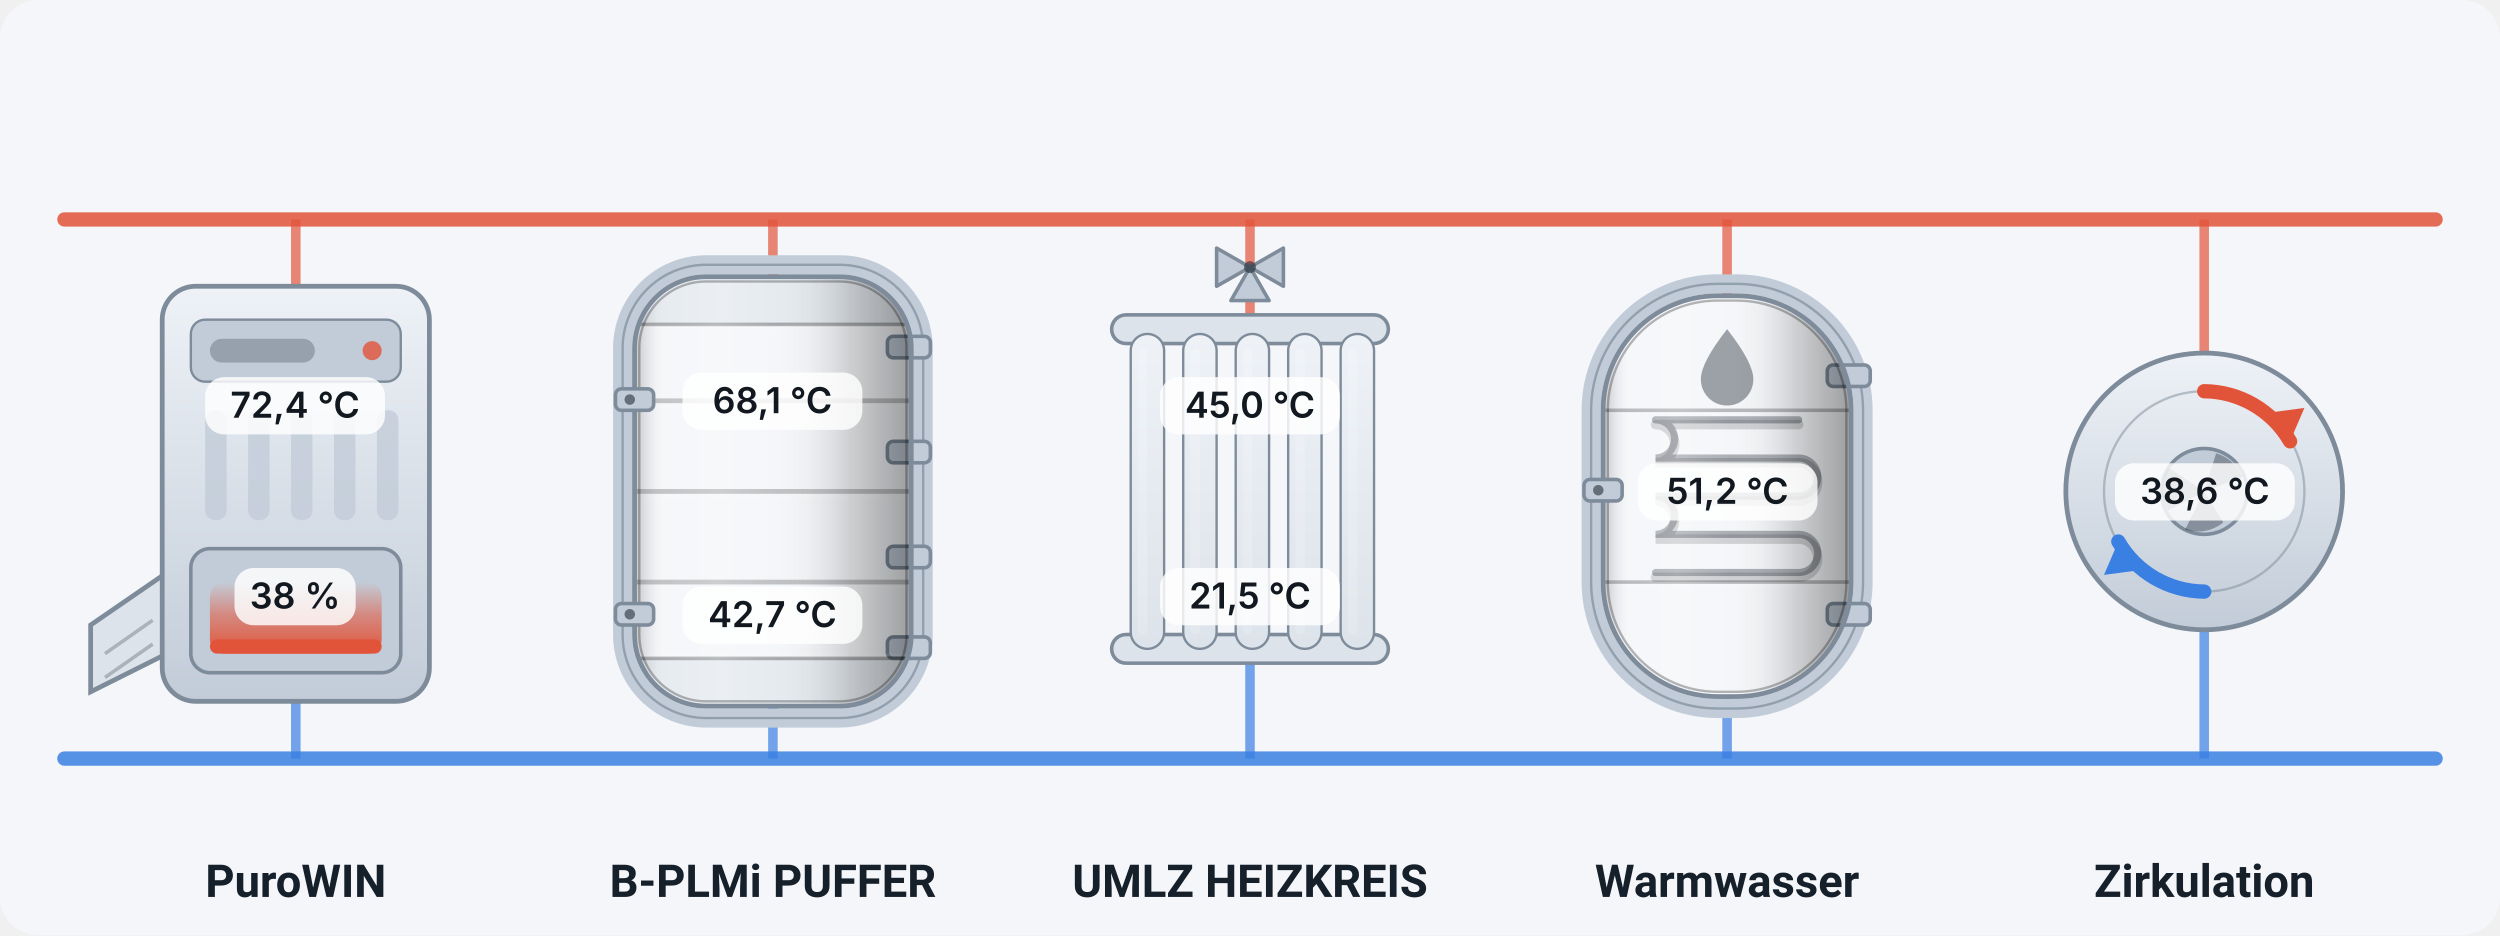
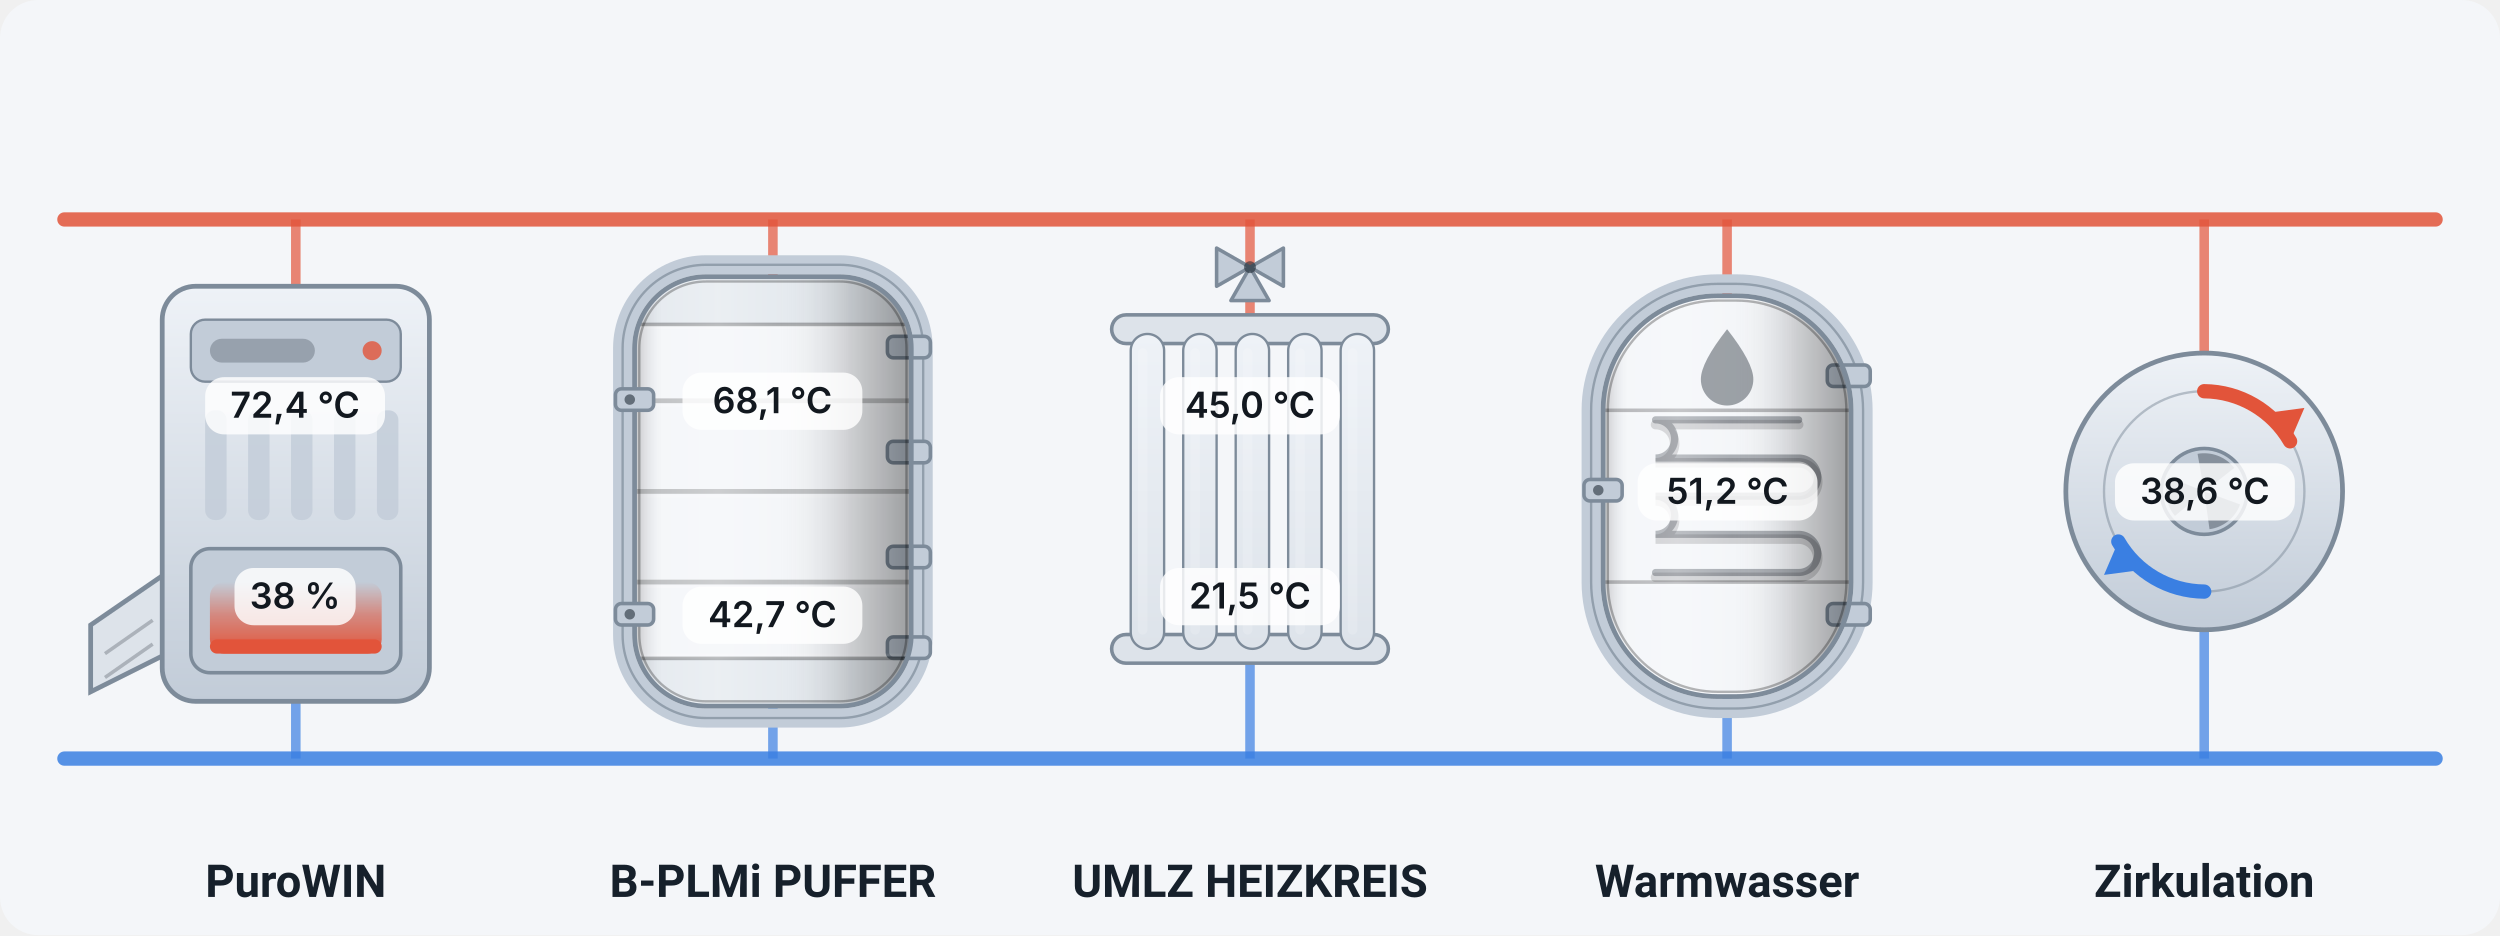
<svg xmlns="http://www.w3.org/2000/svg" viewBox="0 0 1048 392" width="1048" height="392">
  <rect width="100%" height="100%" rx="16" fill="#f4f6f9" />
  <rect x="24" y="89" width="1000" height="6" rx="3" fill="#e2543a" opacity="0.85" />
  <rect x="24" y="315" width="1000" height="6" rx="3" fill="#3a7fe2" opacity="0.85" />
  <g transform="translate(24,0)">
    <rect x="98" y="92" width="4" height="34" fill="#e2543a" opacity="0.7" />
    <rect x="98" y="288" width="4" height="30" fill="#3a7fe2" opacity="0.7" />
    <defs>
      <linearGradient id="t0-gehaeuse" x1="0" y1="0" x2="0" y2="1">
        <stop offset="0%" stop-color="#eef2f7" />
        <stop offset="100%" stop-color="#c2ccd8" />
      </linearGradient>
      <linearGradient id="t0-glutbett" x1="0" y1="1" x2="0" y2="0">
        <stop offset="0%" stop-color="#e2543a" />
        <stop offset="55%" stop-color="#e2543a" stop-opacity="0.55" />
        <stop offset="100%" stop-color="#e2543a" stop-opacity="0" />
      </linearGradient>
    </defs>
    <g stroke="#7d8b9a" stroke-width="2" fill="#dde3ea">
      <path d="M 14 290 L 14 262 L 46 240 L 46 274 Z" />
    </g>
    <g stroke="#16202b" stroke-width="1.5" opacity="0.25" fill="none">
      <path d="M 20 284 L 40 270" />
      <path d="M 20 274 L 40 260" />
    </g>
    <rect x="44" y="120" width="112" height="174" rx="14" fill="url(#t0-gehaeuse)" stroke="#7d8b9a" stroke-width="2" />
    <rect x="56" y="134" width="88" height="26" rx="6" fill="#c2ccd8" stroke="#7d8b9a" stroke-width="1" />
    <rect x="64" y="142" width="44" height="10" rx="5" fill="#16202b" opacity="0.25" />
    <circle cx="132" cy="147" r="4" fill="#e2543a" opacity="0.8" />
    <g fill="#c2ccd8" opacity="0.8">
      <rect x="62" y="172" width="9" height="46" rx="4" />
      <rect x="80" y="172" width="9" height="46" rx="4" />
      <rect x="98" y="172" width="9" height="46" rx="4" />
      <rect x="116" y="172" width="9" height="46" rx="4" />
      <rect x="134" y="172" width="9" height="46" rx="4" />
    </g>
    <rect x="56" y="230" width="88" height="52" rx="8" fill="#c2ccd8" stroke="#7d8b9a" stroke-width="1.5" />
    <rect x="64" y="244" width="72" height="30" rx="6" fill="url(#t0-glutbett)" />
    <rect x="64" y="268" width="72" height="6" rx="3" fill="#e2543a" />
    <text x="100" y="376" text-anchor="middle" fill="#16202b" font-size="19" font-weight="600" font-family="system-ui, -apple-system, Roboto, sans-serif">PuroWIN</text>
  </g>
  <g transform="translate(224,0)">
    <rect x="98" y="92" width="4" height="24" fill="#e2543a" opacity="0.7" />
    <rect x="98" y="296" width="4" height="22" fill="#3a7fe2" opacity="0.7" />
    <defs>
      <linearGradient id="t1-schichtung" x1="0" y1="0" x2="0" y2="1">
        <stop offset="0%" stop-color="#eef2f7" />
        <stop offset="100%" stop-color="#c2ccd8" />
      </linearGradient>
      <linearGradient id="t1-glanz" x1="0" y1="0" x2="1" y2="0">
        <stop offset="0%" stop-color="#000000" stop-opacity="0.20" />
        <stop offset="10%" stop-color="#ffffff" stop-opacity="0.06" />
        <stop offset="30%" stop-color="#ffffff" stop-opacity="0.22" />
        <stop offset="52%" stop-color="#ffffff" stop-opacity="0.02" />
        <stop offset="78%" stop-color="#000000" stop-opacity="0.16" />
        <stop offset="100%" stop-color="#000000" stop-opacity="0.36" />
      </linearGradient>
      <clipPath id="t1-innen">
        <rect x="42" y="116" width="116" height="180" rx="30" />
      </clipPath>
    </defs>
    <rect x="37" y="111" width="126" height="190" rx="35" fill="none" stroke="#c2ccd8" stroke-width="8" />
    <rect x="37" y="111" width="126" height="190" rx="35" fill="none" stroke="#7d8b9a" stroke-width="1" opacity="0.7" />
    <g fill="#c2ccd8" stroke="#7d8b9a" stroke-width="1.5">
      <rect x="148" y="141" width="18" height="9" rx="2.5" />
      <rect x="148" y="185" width="18" height="9" rx="2.5" />
      <rect x="148" y="229" width="18" height="9" rx="2.5" />
      <rect x="148" y="267" width="18" height="9" rx="2.5" />
    </g>
    <rect x="42" y="116" width="116" height="180" rx="30" fill="none" />
    <g clip-path="url(#t1-innen)">
      <g fill="#c2ccd8" opacity="0.3">
        <rect x="42" y="116" width="116" height="20" />
        <rect x="42" y="276" width="116" height="20" />
      </g>
      <g stroke-width="1.5" stroke="#000000" opacity="0.3">
        <line x1="42" y1="136" x2="158" y2="136" />
        <line x1="42" y1="276" x2="158" y2="276" />
      </g>
      <g stroke-width="1" stroke="#ffffff" opacity="0.14">
        <line x1="42" y1="137.5" x2="158" y2="137.5" />
        <line x1="42" y1="274.5" x2="158" y2="274.5" />
      </g>
      <g stroke-width="2" stroke="#000000" opacity="0.22">
        <line x1="42" y1="168" x2="158" y2="168" />
        <line x1="42" y1="206" x2="158" y2="206" />
        <line x1="42" y1="244" x2="158" y2="244" />
      </g>
      <g stroke-width="1" stroke="#ffffff" opacity="0.16">
        <line x1="42" y1="170" x2="158" y2="170" />
        <line x1="42" y1="208" x2="158" y2="208" />
        <line x1="42" y1="246" x2="158" y2="246" />
      </g>
      <rect x="42" y="116" width="116" height="180" fill="url(#t1-glanz)" />
    </g>
    <rect x="42" y="116" width="116" height="180" rx="30" fill="none" stroke="#7d8b9a" stroke-width="2" />
    <rect x="44" y="118" width="112" height="176" rx="28" fill="none" stroke="#000000" stroke-width="1" opacity="0.28" />
    <g fill="#c2ccd8" stroke="#7d8b9a" stroke-width="1.5">
      <rect x="34" y="163" width="16" height="9" rx="2.5" />
      <rect x="34" y="253" width="16" height="9" rx="2.5" />
    </g>
    <g fill="#16202b" opacity="0.55">
      <circle cx="40" cy="167.5" r="2.2" />
      <circle cx="40" cy="257.5" r="2.2" />
    </g>
    <text x="100" y="376" text-anchor="middle" fill="#16202b" font-size="19" font-weight="600" font-family="system-ui, -apple-system, Roboto, sans-serif">B-PLMi PUFFER</text>
  </g>
  <g transform="translate(424,0)">
    <rect x="98" y="92" width="4" height="40" fill="#e2543a" opacity="0.7" />
    <rect x="98" y="278" width="4" height="40" fill="#3a7fe2" opacity="0.7" />
    <defs>
      <linearGradient id="t2-koerper" x1="0" y1="0" x2="0" y2="1">
        <stop offset="0%" stop-color="#eef2f7" />
        <stop offset="100%" stop-color="#dde3ea" />
      </linearGradient>
    </defs>
    <rect x="42" y="132" width="116" height="12" rx="6" fill="#dde3ea" stroke="#7d8b9a" stroke-width="1.5" />
    <rect x="42" y="266" width="116" height="12" rx="6" fill="#dde3ea" stroke="#7d8b9a" stroke-width="1.5" />
    <g fill="url(#t2-koerper)" stroke="#7d8b9a" stroke-width="1">
      <rect x="50" y="140" width="14" height="132" rx="7" />
      <rect x="72" y="140" width="14" height="132" rx="7" />
      <rect x="94" y="140" width="14" height="132" rx="7" />
      <rect x="116" y="140" width="14" height="132" rx="7" />
      <rect x="138" y="140" width="14" height="132" rx="7" />
    </g>
    <g fill="#ffffff" opacity="0.16">
      <rect x="53" y="146" width="4" height="120" rx="2" />
      <rect x="75" y="146" width="4" height="120" rx="2" />
      <rect x="97" y="146" width="4" height="120" rx="2" />
      <rect x="119" y="146" width="4" height="120" rx="2" />
      <rect x="141" y="146" width="4" height="120" rx="2" />
    </g>
    <g fill="#c2ccd8" stroke="#7d8b9a" stroke-width="1.5" stroke-linejoin="round">
      <path d="M 86 104 L 86 120 L 100 112 Z" />
      <path d="M 114 104 L 114 120 L 100 112 Z" />
      <path d="M 92 126 L 108 126 L 100 112 Z" />
    </g>
    <circle cx="100" cy="112" r="2.5" fill="#16202b" opacity="0.55" />
    <text x="100" y="376" text-anchor="middle" fill="#16202b" font-size="19" font-weight="600" font-family="system-ui, -apple-system, Roboto, sans-serif">UMLZ HEIZKREIS</text>
  </g>
  <g transform="translate(624,0)">
    <rect x="98" y="92" width="4" height="32" fill="#e2543a" opacity="0.7" />
    <rect x="98" y="292" width="4" height="26" fill="#3a7fe2" opacity="0.7" />
    <defs>
      <linearGradient id="t3-boiler" x1="0" y1="0" x2="0" y2="1">
        <stop offset="0%" stop-color="#c0402a" />
        <stop offset="70%" stop-color="#c0402a" stop-opacity="0.75" />
        <stop offset="100%" stop-color="#3f78c9" stop-opacity="0.55" />
      </linearGradient>
      <linearGradient id="t3-glanz" x1="0" y1="0" x2="1" y2="0">
        <stop offset="0%" stop-color="#000000" stop-opacity="0.20" />
        <stop offset="10%" stop-color="#ffffff" stop-opacity="0.06" />
        <stop offset="30%" stop-color="#ffffff" stop-opacity="0.22" />
        <stop offset="52%" stop-color="#ffffff" stop-opacity="0.02" />
        <stop offset="78%" stop-color="#000000" stop-opacity="0.16" />
        <stop offset="100%" stop-color="#000000" stop-opacity="0.36" />
      </linearGradient>
      <clipPath id="t3-innen">
        <rect x="48" y="124" width="104" height="168" rx="48" />
      </clipPath>
    </defs>
    <rect x="43" y="119" width="114" height="178" rx="53" fill="none" stroke="#c2ccd8" stroke-width="8" />
    <rect x="43" y="119" width="114" height="178" rx="53" fill="none" stroke="#7d8b9a" stroke-width="1" opacity="0.7" />
    <g fill="#c2ccd8" stroke="#7d8b9a" stroke-width="1.5">
      <rect x="142" y="153" width="18" height="9" rx="2.5" />
      <rect x="142" y="253" width="18" height="9" rx="2.5" />
    </g>
    <rect x="48" y="124" width="104" height="168" rx="48" fill="none" />
    <g clip-path="url(#t3-innen)">
      <g stroke-width="1.5" stroke="#000000" opacity="0.26">
        <line x1="48" y1="172" x2="152" y2="172" />
        <line x1="48" y1="244" x2="152" y2="244" />
      </g>
      <g stroke-width="1" stroke="#ffffff" opacity="0.13">
        <line x1="48" y1="173.5" x2="152" y2="173.5" />
        <line x1="48" y1="245.5" x2="152" y2="245.5" />
      </g>
      <path d="M 70 178 h 60 M 70 178 a 8 8 0 0 1 0 16 h 60 a 8 8 0 0 1 0 16 h -60            a 8 8 0 0 1 0 16 h 60 a 8 8 0 0 1 0 16 h -60" fill="none" stroke="#000000" stroke-width="4" opacity="0.16" stroke-linecap="round" />
      <path d="M 70 176 h 60 M 70 176 a 8 8 0 0 1 0 16 h 60 a 8 8 0 0 1 0 16 h -60            a 8 8 0 0 1 0 16 h 60 a 8 8 0 0 1 0 16 h -60" fill="none" stroke="#16202b" stroke-width="3" opacity="0.34" stroke-linecap="round" />
      <rect x="48" y="124" width="104" height="168" fill="url(#t3-glanz)" />
    </g>
    <rect x="48" y="124" width="104" height="168" rx="48" fill="none" stroke="#7d8b9a" stroke-width="2" />
    <rect x="50" y="126" width="100" height="164" rx="46" fill="none" stroke="#000000" stroke-width="1" opacity="0.28" />
    <path d="M 100 138 q 11 14 11 21 a 11 11 0 0 1 -22 0 q 0 -7 11 -21 Z" fill="#16202b" opacity="0.4" />
    <g fill="#c2ccd8" stroke="#7d8b9a" stroke-width="1.5">
      <rect x="40" y="201" width="16" height="9" rx="2.5" />
    </g>
    <circle cx="46" cy="205.5" r="2.2" fill="#16202b" opacity="0.55" />
    <text x="100" y="376" text-anchor="middle" fill="#16202b" font-size="19" font-weight="600" font-family="system-ui, -apple-system, Roboto, sans-serif">Warmwasser</text>
  </g>
  <g transform="translate(824,0)">
    <rect x="98" y="92" width="4" height="56" fill="#e2543a" opacity="0.7" />
    <rect x="98" y="264" width="4" height="54" fill="#3a7fe2" opacity="0.7" />
    <defs>
      <linearGradient id="t4-ring" x1="0" y1="0" x2="0" y2="1">
        <stop offset="0%" stop-color="#eef2f7" />
        <stop offset="100%" stop-color="#c2ccd8" />
      </linearGradient>
    </defs>
    <circle cx="100" cy="206" r="58" fill="url(#t4-ring)" stroke="#7d8b9a" stroke-width="2" />
    <circle cx="100" cy="206" r="42" fill="none" stroke="#7d8b9a" stroke-width="1" opacity="0.5" />
    <path d="M 100 164 a 42 42 0 0 1 36 21" fill="none" stroke="#e2543a" stroke-width="6" stroke-linecap="round" />
    <path d="M 136 185 l 6 -14 l -15 2 Z" fill="#e2543a" />
    <path d="M 100 248 a 42 42 0 0 1 -36 -21" fill="none" stroke="#3a7fe2" stroke-width="6" stroke-linecap="round" />
    <path d="M 64 227 l -6 14 l 15 -2 Z" fill="#3a7fe2" />
    <circle cx="100" cy="206" r="18" fill="#c2ccd8" stroke="#7d8b9a" stroke-width="1.5" />
    <g fill="#16202b" opacity="0.35">
-       <path d="M 100 206 L 116 200 A 17 17 0 0 0 105 190 Z" />
-       <path d="M 100 206 L 92 222 A 17 17 0 0 0 108 219 Z" />
-       <path d="M 100 206 L 85 196 A 17 17 0 0 0 85 214 Z" />
+       <path d="M 100 206 L 97.22 190.24 A 16 16 0 0 1 112.61 196.15 Z" />
+       <path d="M 100 206 L 115.04 211.47 A 16 16 0 0 1 102.23 221.84 Z" />
+       <path d="M 100 206 L 87.74 216.28 A 16 16 0 0 1 85.17 200.01 Z" />
    </g>
    <text x="100" y="376" text-anchor="middle" fill="#16202b" font-size="19" font-weight="600" font-family="system-ui, -apple-system, Roboto, sans-serif">Zirkulation</text>
  </g>
  <rect x="86.0" y="158.1" width="75.4" height="24" rx="8" fill="rgba(255, 255, 255, 0.82)" />
  <text x="123.7" y="175.1" text-anchor="middle" font-family="system-ui, -apple-system, Segoe UI, sans-serif" font-size="15" font-weight="600" fill="#12181f">72,4 °C</text>
  <rect x="98.3" y="238.1" width="50.8" height="24" rx="8" fill="rgba(255, 255, 255, 0.82)" />
  <text x="123.7" y="255.1" text-anchor="middle" font-family="system-ui, -apple-system, Segoe UI, sans-serif" font-size="15" font-weight="600" fill="#12181f">38 %</text>
  <rect x="286.1" y="156.2" width="75.4" height="24" rx="8" fill="rgba(255, 255, 255, 0.82)" />
  <text x="323.8" y="173.2" text-anchor="middle" font-family="system-ui, -apple-system, Segoe UI, sans-serif" font-size="15" font-weight="600" fill="#12181f">68,1 °C</text>
  <rect x="286.1" y="245.9" width="75.4" height="24" rx="8" fill="rgba(255, 255, 255, 0.82)" />
  <text x="323.8" y="262.9" text-anchor="middle" font-family="system-ui, -apple-system, Segoe UI, sans-serif" font-size="15" font-weight="600" fill="#12181f">42,7 °C</text>
  <rect x="486.3" y="158.1" width="75.4" height="24" rx="8" fill="rgba(255, 255, 255, 0.82)" />
  <text x="524.0" y="175.1" text-anchor="middle" font-family="system-ui, -apple-system, Segoe UI, sans-serif" font-size="15" font-weight="600" fill="#12181f">45,0 °C</text>
  <rect x="486.3" y="238.1" width="75.4" height="24" rx="8" fill="rgba(255, 255, 255, 0.82)" />
  <text x="524.0" y="255.1" text-anchor="middle" font-family="system-ui, -apple-system, Segoe UI, sans-serif" font-size="15" font-weight="600" fill="#12181f">21,5 °C</text>
  <rect x="686.5" y="194.2" width="75.4" height="24" rx="8" fill="rgba(255, 255, 255, 0.82)" />
  <text x="724.2" y="211.2" text-anchor="middle" font-family="system-ui, -apple-system, Segoe UI, sans-serif" font-size="15" font-weight="600" fill="#12181f">51,2 °C</text>
  <rect x="886.6" y="194.2" width="75.4" height="24" rx="8" fill="rgba(255, 255, 255, 0.82)" />
  <text x="924.3" y="211.2" text-anchor="middle" font-family="system-ui, -apple-system, Segoe UI, sans-serif" font-size="15" font-weight="600" fill="#12181f">38,6 °C</text>
</svg>
